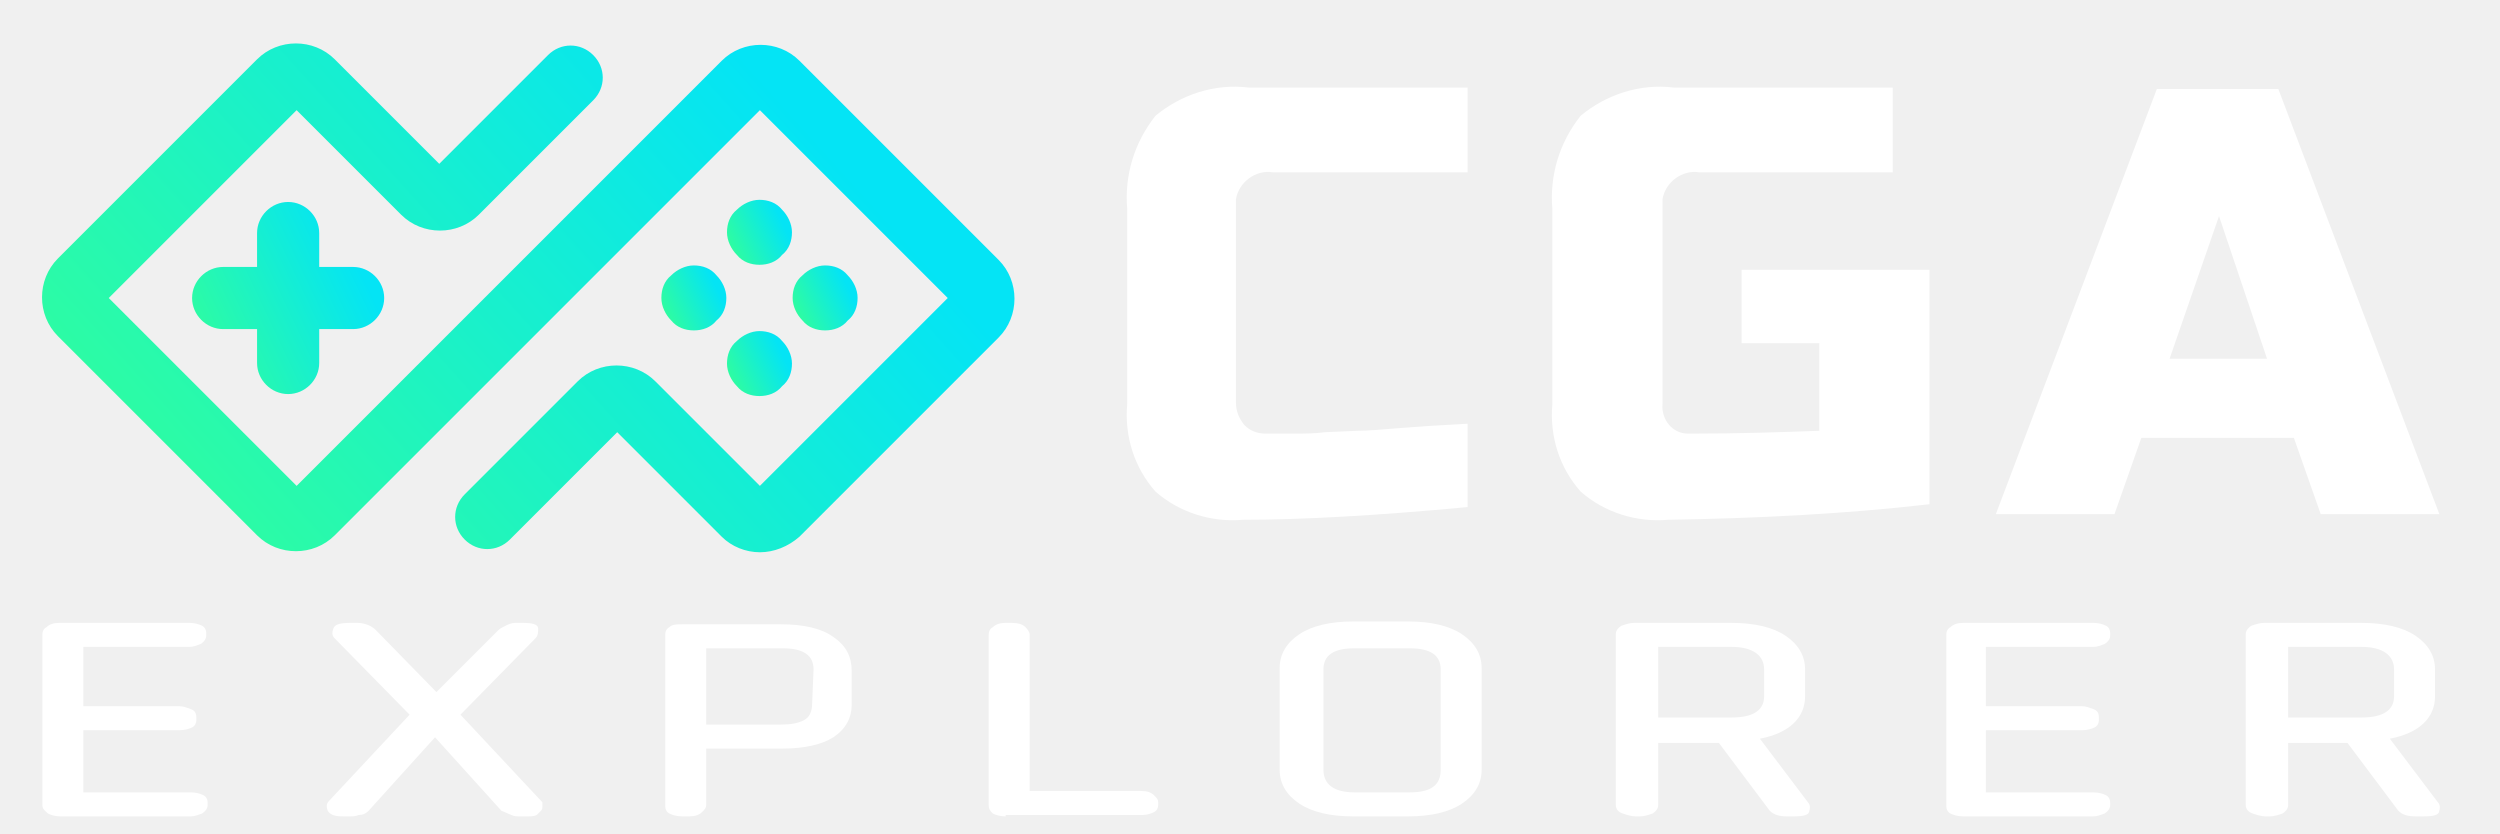
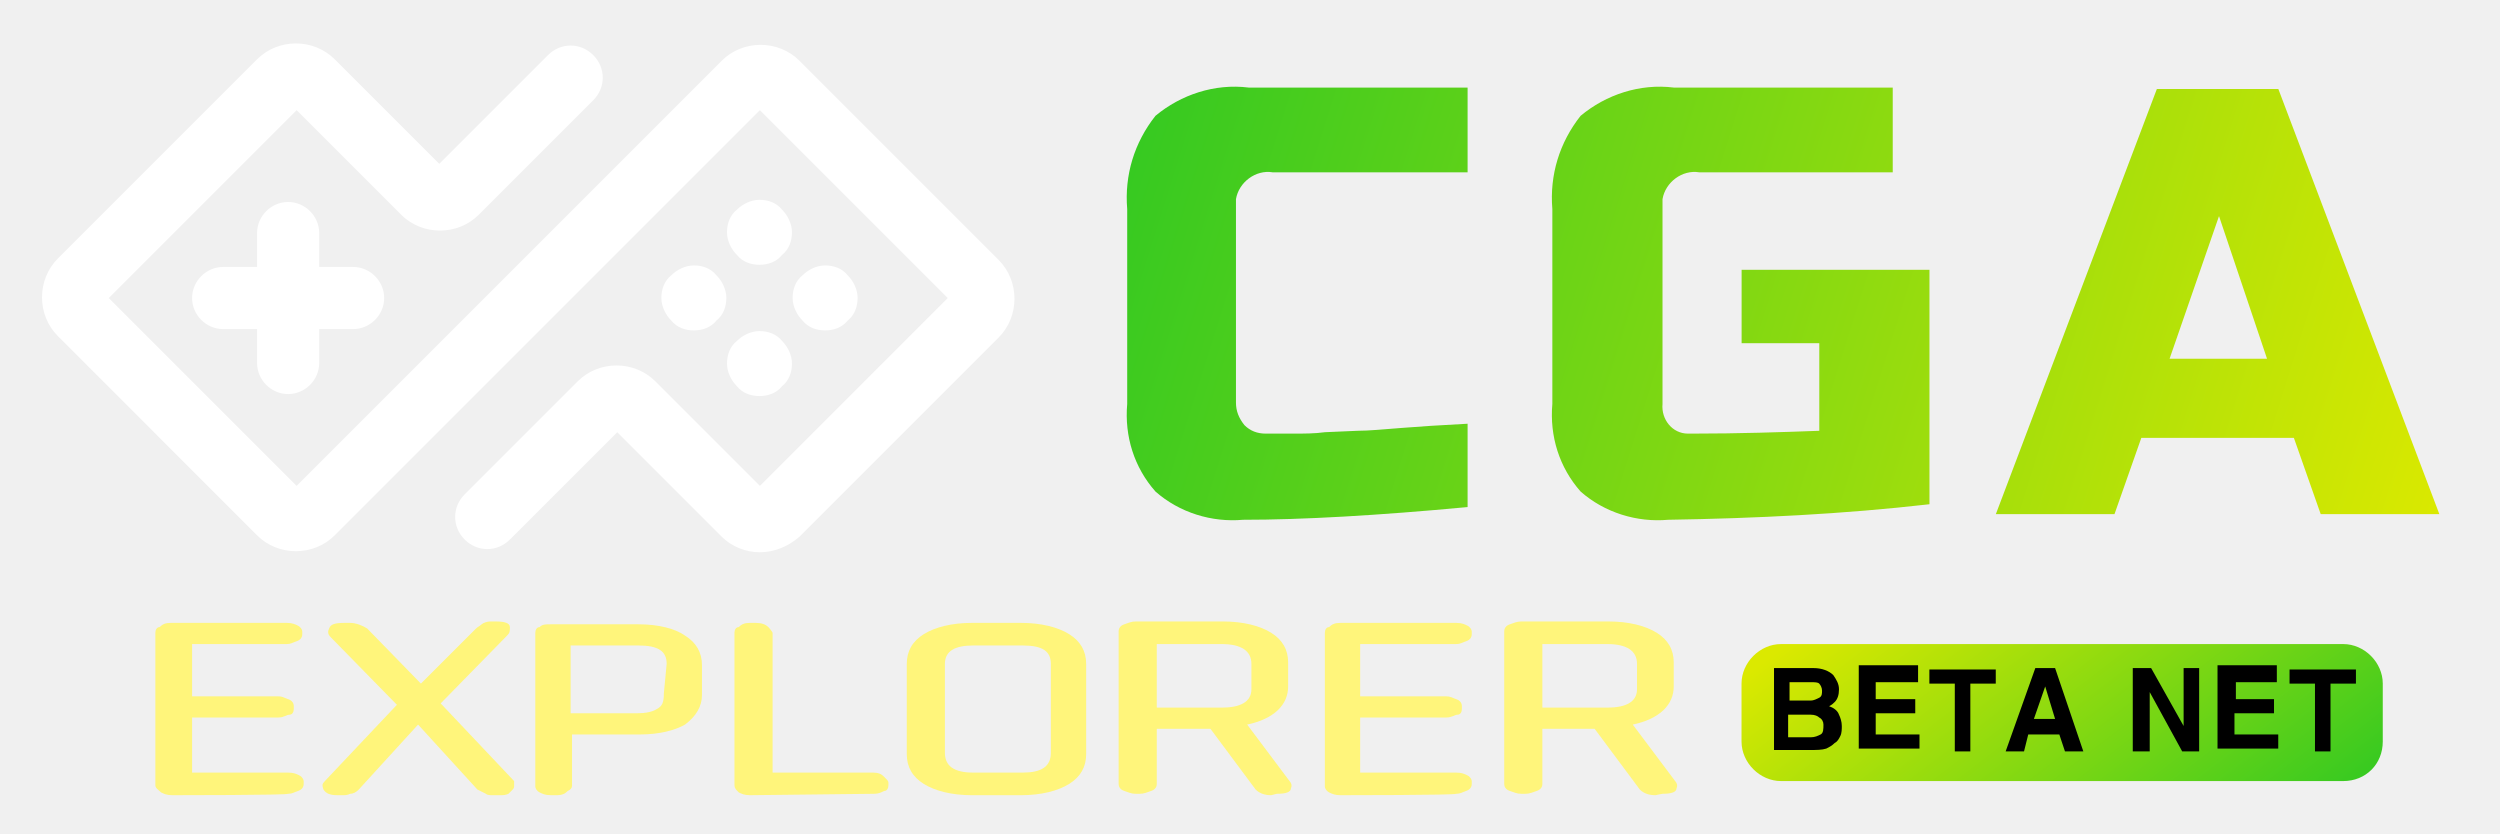
<svg xmlns="http://www.w3.org/2000/svg" version="1.1" id="CONTAINER" x="0px" y="0px" viewBox="0 0 177 59" style="enable-background:new 0 0 177 59;" xml:space="preserve">
  <style type="text/css">
	.st0{enable-background:new    ;}
- 	.st1{fill:#FFFFFF;}
+ 	.st1{fill:#FFF57B;}
	.st2{fill:url(#SVGID_1_);}
	.st3{fill:url(#SVGID_2_);}
	.st4{fill:url(#SVGID_3_);}
- 	.st5{fill:url(#SVGID_4_);}
- 	.st6{fill:url(#SVGID_5_);}
- 	.st7{fill:url(#SVGID_6_);}
+ 	.st5{fill:#FFFFFF;}
+ 	.st6{fill:url(#SVGID_4_);}
</style>
  <g id="Vert-Logo" transform="translate(166, 276)">
    <g class="st0">
-       <path class="st1" d="M-161.7-218.2c-0.4,0-0.7-0.1-0.9-0.2c-0.2-0.2-0.4-0.3-0.4-0.6v-12.1c0-0.2,0.1-0.4,0.3-0.5    c0.2-0.2,0.5-0.3,0.9-0.3h9.2c0.4,0,0.7,0.1,0.9,0.2c0.2,0.1,0.3,0.3,0.3,0.5v0.2c0,0.2-0.1,0.4-0.4,0.6c-0.3,0.1-0.5,0.2-0.8,0.2    h-7.5v4.2h6.8c0.3,0,0.5,0.1,0.8,0.2c0.3,0.1,0.4,0.3,0.4,0.6v0.2c0,0.2-0.1,0.4-0.3,0.5c-0.2,0.1-0.5,0.2-0.9,0.2h-6.8v4.4h7.6    c0.4,0,0.7,0.1,0.9,0.2c0.2,0.1,0.3,0.3,0.3,0.5v0.2c0,0.2-0.1,0.4-0.4,0.6c-0.3,0.1-0.5,0.2-0.8,0.2    C-152.5-218.2-161.7-218.2-161.7-218.2z" />
-       <path class="st1" d="M-129.2-218.2c-0.2,0-0.4,0-0.6-0.1c-0.2-0.1-0.5-0.2-0.7-0.3l-4.7-5.2l-4.7,5.2c-0.2,0.2-0.4,0.3-0.7,0.3    c-0.2,0.1-0.5,0.1-0.6,0.1h-0.5c-0.6,0-0.9-0.1-1.1-0.4c-0.1-0.3-0.1-0.5,0.1-0.7l5.7-6.1l-5.3-5.4c-0.2-0.2-0.2-0.4-0.1-0.7    c0.1-0.3,0.5-0.4,1.2-0.4h0.5c0.5,0,1,0.2,1.3,0.5l4.3,4.4l4.4-4.4c0.1-0.1,0.3-0.2,0.5-0.3s0.4-0.2,0.7-0.2h0.5    c0.7,0,1.1,0.1,1.1,0.4s0,0.5-0.2,0.7l-5.3,5.4l5.8,6.2c0,0.1,0,0.2,0,0.3s0,0.2-0.1,0.3c-0.1,0.1-0.2,0.2-0.3,0.3    c-0.2,0.1-0.4,0.1-0.7,0.1C-128.7-218.2-129.2-218.2-129.2-218.2z" />
-       <path class="st1" d="M-116-223v4c0,0.2-0.1,0.3-0.3,0.5c-0.2,0.2-0.5,0.3-0.9,0.3h-0.5c-0.4,0-0.7-0.1-0.9-0.2    c-0.2-0.1-0.3-0.3-0.3-0.5v-12.2c0-0.2,0.1-0.4,0.3-0.5c0.2-0.2,0.5-0.2,0.9-0.2h7c1.6,0,2.9,0.3,3.7,0.9c0.9,0.6,1.3,1.4,1.3,2.4    v2.4c0,0.9-0.4,1.7-1.3,2.3c-0.8,0.5-2,0.8-3.6,0.8H-116z M-108.4-228.6c0-1-0.7-1.5-2.2-1.5h-5.4v5.4h5.3c0.7,0,1.2-0.1,1.6-0.3    c0.4-0.2,0.6-0.6,0.6-1.2L-108.4-228.6L-108.4-228.6z" />
-       <path class="st1" d="M-94.8-218.2c-0.4,0-0.7-0.1-0.9-0.2c-0.2-0.2-0.3-0.3-0.3-0.6v-12.1c0-0.2,0.1-0.4,0.3-0.5    c0.2-0.2,0.5-0.3,0.9-0.3h0.4c0.5,0,0.8,0.1,1,0.3c0.2,0.2,0.3,0.4,0.3,0.5v11.1h7.9c0.4,0,0.7,0.1,0.9,0.3    c0.2,0.2,0.3,0.3,0.3,0.5v0.2c0,0.2-0.1,0.4-0.3,0.5c-0.2,0.1-0.5,0.2-0.8,0.2h-9.7V-218.2z" />
-       <path class="st1" d="M-70.2-218.2c-1.6,0-2.9-0.3-3.8-0.9c-0.9-0.6-1.4-1.4-1.4-2.4v-7.2c0-1,0.5-1.8,1.4-2.4    c0.9-0.6,2.2-0.9,3.8-0.9h3.9c1.6,0,2.9,0.3,3.8,0.9s1.4,1.4,1.4,2.4v7.2c0,1-0.5,1.8-1.4,2.4c-0.9,0.6-2.2,0.9-3.8,0.9H-70.2z     M-64-228.6c0-1-0.7-1.5-2.2-1.5h-3.9c-1.5,0-2.2,0.5-2.2,1.5v7.1c0,1,0.7,1.6,2.2,1.6h3.9c1.5,0,2.2-0.5,2.2-1.6V-228.6z" />
-       <path class="st1" d="M-39.5-218.2c-0.5,0-0.9-0.1-1.2-0.4l-3.6-4.8h-4.3v4.4c0,0.2-0.1,0.4-0.4,0.6c-0.3,0.1-0.6,0.2-0.9,0.2h-0.3    c-0.3,0-0.6-0.1-0.9-0.2c-0.3-0.1-0.5-0.3-0.5-0.6v-12.1c0-0.2,0.1-0.4,0.4-0.6c0.3-0.1,0.6-0.2,0.9-0.2h6.9    c1.6,0,2.9,0.3,3.8,0.9s1.4,1.4,1.4,2.4v1.9c0,1.5-1.1,2.6-3.2,3l3.4,4.5c0.1,0.1,0.2,0.3,0.1,0.6c0,0.3-0.4,0.4-1.1,0.4H-39.5z     M-41.1-228.6c0-1-0.8-1.6-2.3-1.6h-5.2v5h5.2c1.5,0,2.3-0.5,2.3-1.5V-228.6z" />
-       <path class="st1" d="M-27-218.2c-0.4,0-0.7-0.1-0.9-0.2s-0.3-0.3-0.3-0.5v-12.2c0-0.2,0.1-0.4,0.3-0.5c0.2-0.2,0.5-0.3,0.9-0.3    h9.2c0.4,0,0.7,0.1,0.9,0.2c0.2,0.1,0.3,0.3,0.3,0.5v0.2c0,0.2-0.1,0.4-0.4,0.6c-0.3,0.1-0.5,0.2-0.8,0.2h-7.6v4.2h6.8    c0.3,0,0.5,0.1,0.8,0.2c0.3,0.1,0.4,0.3,0.4,0.6v0.2c0,0.2-0.1,0.4-0.3,0.5s-0.5,0.2-0.9,0.2h-6.8v4.4h7.6c0.4,0,0.7,0.1,0.9,0.2    c0.2,0.1,0.3,0.3,0.3,0.5v0.2c0,0.2-0.1,0.4-0.4,0.6c-0.3,0.1-0.5,0.2-0.8,0.2C-17.8-218.2-27-218.2-27-218.2z" />
-       <path class="st1" d="M5-218.2c-0.5,0-0.9-0.1-1.2-0.4l-3.6-4.8H-4v4.4c0,0.2-0.1,0.4-0.4,0.6c-0.3,0.1-0.6,0.2-0.9,0.2h-0.3    c-0.3,0-0.6-0.1-0.9-0.2c-0.3-0.1-0.5-0.3-0.5-0.6v-12.1c0-0.2,0.1-0.4,0.4-0.6c0.3-0.1,0.6-0.2,0.9-0.2h6.9    c1.6,0,2.9,0.3,3.8,0.9c0.9,0.6,1.4,1.4,1.4,2.4v1.9c0,1.5-1.1,2.6-3.2,3l3.4,4.5c0.1,0.1,0.2,0.3,0.1,0.6c0,0.3-0.4,0.4-1.1,0.4    H5z M3.5-228.6c0-1-0.8-1.6-2.3-1.6H-4v5h5.2c1.5,0,2.3-0.5,2.3-1.5V-228.6z" />
+       <path class="st1" d="M-153.8-219.7c-0.4,0-0.6-0.1-0.8-0.2c-0.2-0.2-0.4-0.3-0.4-0.5v-10.8c0-0.2,0.1-0.4,0.3-0.4    c0.2-0.2,0.4-0.3,0.8-0.3h8.2c0.4,0,0.6,0.1,0.8,0.2c0.2,0.1,0.3,0.3,0.3,0.4v0.2c0,0.2-0.1,0.4-0.4,0.5c-0.3,0.1-0.4,0.2-0.7,0.2    h-6.7v3.7h6.1c0.3,0,0.4,0.1,0.7,0.2s0.4,0.3,0.4,0.5v0.2c0,0.2-0.1,0.4-0.3,0.4s-0.4,0.2-0.8,0.2h-6.1v3.9h6.8    c0.4,0,0.6,0.1,0.8,0.2c0.2,0.1,0.3,0.3,0.3,0.4v0.2c0,0.2-0.1,0.4-0.4,0.5c-0.3,0.1-0.4,0.2-0.7,0.2    C-145.6-219.7-153.8-219.7-153.8-219.7z" />
+       <path class="st1" d="M-131.1-219.7c-0.2,0-0.4,0-0.5-0.1c-0.2-0.1-0.4-0.2-0.6-0.3l-4.2-4.6l-4.2,4.6c-0.2,0.2-0.4,0.3-0.6,0.3    c-0.2,0.1-0.4,0.1-0.5,0.1h-0.4c-0.5,0-0.8-0.1-1-0.4c-0.1-0.3-0.1-0.4,0.1-0.6l5.1-5.4l-4.7-4.8c-0.2-0.2-0.2-0.4-0.1-0.6    c0.1-0.3,0.4-0.4,1.1-0.4h0.4c0.4,0,0.9,0.2,1.2,0.4l3.8,3.9l3.9-3.9c0.1-0.1,0.3-0.2,0.4-0.3s0.4-0.2,0.6-0.2h0.4    c0.6,0,1,0.1,1,0.4s0,0.4-0.2,0.6l-4.7,4.8l5.2,5.5c0,0.1,0,0.2,0,0.3s0,0.2-0.1,0.3s-0.2,0.2-0.3,0.3c-0.2,0.1-0.4,0.1-0.6,0.1    C-130.6-219.7-131.1-219.7-131.1-219.7z" />
+       <path class="st1" d="M-125.5-224v3.6c0,0.2-0.1,0.3-0.3,0.4c-0.2,0.2-0.4,0.3-0.8,0.3h-0.4c-0.4,0-0.6-0.1-0.8-0.2    c-0.2-0.1-0.3-0.3-0.3-0.4v-10.9c0-0.2,0.1-0.4,0.3-0.4c0.2-0.2,0.4-0.2,0.8-0.2h6.2c1.4,0,2.6,0.3,3.3,0.8    c0.8,0.5,1.2,1.2,1.2,2.1v2.1c0,0.8-0.4,1.5-1.2,2.1c-0.7,0.4-1.8,0.7-3.2,0.7H-125.5z M-118.8-229c0-0.9-0.6-1.3-2-1.3h-4.8v4.8    h4.7c0.6,0,1.1-0.1,1.4-0.3c0.4-0.2,0.5-0.5,0.5-1.1L-118.8-229L-118.8-229z" />
+       <path class="st1" d="M-112.9-219.7c-0.4,0-0.6-0.1-0.8-0.2c-0.2-0.2-0.3-0.3-0.3-0.5v-10.8c0-0.2,0.1-0.4,0.3-0.4    c0.2-0.2,0.4-0.3,0.8-0.3h0.4c0.4,0,0.7,0.1,0.9,0.3c0.2,0.2,0.3,0.4,0.3,0.4v9.9h7.1c0.4,0,0.6,0.1,0.8,0.3    c0.2,0.2,0.3,0.3,0.3,0.4v0.2c0,0.2-0.1,0.4-0.3,0.4c-0.2,0.1-0.4,0.2-0.7,0.2L-112.9-219.7C-112.9-219.8-112.9-219.7-112.9-219.7    z" />
+       <path class="st1" d="M-97.2-219.7c-1.4,0-2.6-0.3-3.4-0.8s-1.2-1.2-1.2-2.1v-6.4c0-0.9,0.4-1.6,1.2-2.1c0.8-0.5,2-0.8,3.4-0.8h3.5    c1.4,0,2.6,0.3,3.4,0.8c0.8,0.5,1.2,1.2,1.2,2.1v6.4c0,0.9-0.4,1.6-1.2,2.1c-0.8,0.5-2,0.8-3.4,0.8H-97.2z M-91.6-229    c0-0.9-0.6-1.3-2-1.3h-3.5c-1.3,0-2,0.4-2,1.3v6.3c0,0.9,0.6,1.4,2,1.4h3.5c1.3,0,2-0.4,2-1.4C-91.6-222.6-91.6-229-91.6-229z" />
+       <path class="st1" d="M-76-219.7c-0.4,0-0.8-0.1-1.1-0.4l-3.2-4.3h-3.8v3.9c0,0.2-0.1,0.4-0.4,0.5c-0.3,0.1-0.5,0.2-0.8,0.2h-0.3    c-0.3,0-0.5-0.1-0.8-0.2c-0.3-0.1-0.4-0.3-0.4-0.5v-10.8c0-0.2,0.1-0.4,0.4-0.5c0.3-0.1,0.5-0.2,0.8-0.2h6.2    c1.4,0,2.6,0.3,3.4,0.8c0.8,0.5,1.2,1.2,1.2,2.1v1.7c0,1.3-1,2.3-2.9,2.7l3,4c0.1,0.1,0.2,0.3,0.1,0.5c0,0.3-0.4,0.4-1,0.4    L-76-219.7L-76-219.7z M-77.4-229c0-0.9-0.7-1.4-2.1-1.4h-4.6v4.5h4.6c1.3,0,2.1-0.4,2.1-1.3V-229z" />
+       <path class="st1" d="M-71.1-219.7c-0.4,0-0.6-0.1-0.8-0.2s-0.3-0.3-0.3-0.4v-10.9c0-0.2,0.1-0.4,0.3-0.4c0.2-0.2,0.4-0.3,0.8-0.3    h8.2c0.4,0,0.6,0.1,0.8,0.2c0.2,0.1,0.3,0.3,0.3,0.4v0.2c0,0.2-0.1,0.4-0.4,0.5c-0.3,0.1-0.4,0.2-0.7,0.2h-6.8v3.7h6.1    c0.3,0,0.4,0.1,0.7,0.2c0.3,0.1,0.4,0.3,0.4,0.5v0.2c0,0.2-0.1,0.4-0.3,0.4s-0.4,0.2-0.8,0.2h-6.1v3.9h6.8c0.4,0,0.6,0.1,0.8,0.2    c0.2,0.1,0.3,0.3,0.3,0.4v0.2c0,0.2-0.1,0.4-0.4,0.5c-0.3,0.1-0.4,0.2-0.7,0.2C-62.9-219.7-71.1-219.7-71.1-219.7z" />
+       <path class="st1" d="M-48.8-219.7c-0.4,0-0.8-0.1-1.1-0.4l-3.2-4.3h-3.7v3.9c0,0.2-0.1,0.4-0.4,0.5c-0.3,0.1-0.5,0.2-0.8,0.2h-0.3    c-0.3,0-0.5-0.1-0.8-0.2c-0.3-0.1-0.4-0.3-0.4-0.5v-10.8c0-0.2,0.1-0.4,0.4-0.5c0.3-0.1,0.5-0.2,0.8-0.2h6.2    c1.4,0,2.6,0.3,3.4,0.8c0.8,0.5,1.2,1.2,1.2,2.1v1.7c0,1.3-1,2.3-2.9,2.7l3,4c0.1,0.1,0.2,0.3,0.1,0.5c0,0.3-0.4,0.4-1,0.4    L-48.8-219.7L-48.8-219.7z M-50.1-229c0-0.9-0.7-1.4-2.1-1.4h-4.6v4.5h4.6c1.3,0,2.1-0.4,2.1-1.3C-50.1-227.3-50.1-229-50.1-229z" />
    </g>
    <g transform="translate(-125.231 -18)">
      <g transform="translate(175.537 20)">
        <g transform="translate(0 0)">
-           <path class="st1" d="M-112.4-242.1c-6.4,0.6-11.7,0.9-15.9,0.9c-2.2,0.2-4.5-0.5-6.2-2c-1.5-1.7-2.2-3.9-2-6.2v-13.8      c-0.2-2.4,0.5-4.7,2-6.6c1.8-1.5,4.2-2.3,6.6-2h15.5v6h-13.8c-1.2-0.2-2.4,0.7-2.6,1.9c0,0.2,0,0.4,0,0.6v13.8      c0,0.6,0.2,1.1,0.6,1.6c0.4,0.4,0.9,0.6,1.5,0.6c0.6,0,1.3,0,2,0c0.7,0,1.5,0,2.2-0.1l2.3-0.1c0.8,0,1.8-0.1,3.1-0.2      c1.2-0.1,2.8-0.2,4.7-0.3L-112.4-242.1z" />
-           <path class="st1" d="M-79.7-242.3c-6.1,0.7-12.3,1-18.5,1.1c-2.2,0.2-4.5-0.5-6.2-2c-1.5-1.7-2.2-3.9-2-6.2v-13.8      c-0.2-2.4,0.5-4.7,2-6.6c1.8-1.5,4.2-2.3,6.6-2h15.5v6H-96c-1.2-0.2-2.4,0.7-2.6,1.9c0,0.2,0,0.4,0,0.7v13.8      c-0.1,1.1,0.7,2.1,1.8,2.1c0.1,0,0.2,0,0.3,0c3.3,0,6.3-0.1,9-0.2v-6.2H-93v-5.2h13.3L-79.7-242.3z" />
-           <path class="st1" d="M-66.6-241.6H-75l11.4-30.1h8.6l11.4,30.1H-52l-1.9-5.4h-10.8L-66.6-241.6z M-62.7-252.6h6.9l-3.4-10.1      L-62.7-252.6z" />
+           <linearGradient id="SVGID_1_" gradientUnits="userSpaceOnUse" x1="-45.717" y1="-232.699" x2="-168.333" y2="-271.251">
+             <stop offset="1.118836e-07" style="stop-color:#DBE900" />
+             <stop offset="1" style="stop-color:#00BF2C" />
+           </linearGradient>
+           <path class="st2" d="M-112.4-242.1c-6.4,0.6-11.7,0.9-15.9,0.9c-2.2,0.2-4.5-0.5-6.2-2c-1.5-1.7-2.2-3.9-2-6.2v-13.8      c-0.2-2.4,0.5-4.7,2-6.6c1.8-1.5,4.2-2.3,6.6-2h15.5v6h-13.8c-1.2-0.2-2.4,0.7-2.6,1.9c0,0.2,0,0.4,0,0.6v13.8      c0,0.6,0.2,1.1,0.6,1.6c0.4,0.4,0.9,0.6,1.5,0.6s1.3,0,2,0s1.5,0,2.2-0.1l2.3-0.1c0.8,0,1.8-0.1,3.1-0.2      c1.2-0.1,2.8-0.2,4.7-0.3V-242.1z" />
+           <linearGradient id="SVGID_2_" gradientUnits="userSpaceOnUse" x1="-43.01" y1="-241.311" x2="-165.625" y2="-279.863">
+             <stop offset="1.118836e-07" style="stop-color:#DBE900" />
+             <stop offset="1" style="stop-color:#00BF2C" />
+           </linearGradient>
+           <path class="st3" d="M-79.7-242.3c-6.1,0.7-12.3,1-18.5,1.1c-2.2,0.2-4.5-0.5-6.2-2c-1.5-1.7-2.2-3.9-2-6.2v-13.8      c-0.2-2.4,0.5-4.7,2-6.6c1.8-1.5,4.2-2.3,6.6-2h15.5v6H-96c-1.2-0.2-2.4,0.7-2.6,1.9c0,0.2,0,0.4,0,0.7v13.8      c-0.1,1.1,0.7,2.1,1.8,2.1c0.1,0,0.2,0,0.3,0c3.3,0,6.3-0.1,9-0.2v-6.2H-93v-5.2h13.3V-242.3z" />
+           <linearGradient id="SVGID_3_" gradientUnits="userSpaceOnUse" x1="-40.599" y1="-248.978" x2="-163.214" y2="-287.53">
+             <stop offset="1.118836e-07" style="stop-color:#DBE900" />
+             <stop offset="1" style="stop-color:#00BF2C" />
+           </linearGradient>
+           <path class="st4" d="M-66.6-241.6H-75l11.4-30.1h8.6l11.4,30.1H-52l-1.9-5.4h-10.8L-66.6-241.6z M-62.7-252.6h6.9l-3.4-10.1      L-62.7-252.6z" />
        </g>
      </g>
      <g transform="translate(125.231 18)">
        <g transform="translate(0)">
-           <linearGradient id="SVGID_1_" gradientUnits="userSpaceOnUse" x1="-745.406" y1="122.306" x2="-746.732" y2="121.68" gradientTransform="matrix(44.9858 0 0 -23.5098 33429.195 2614.343)">
-             <stop offset="0" style="stop-color:#04E4F5" />
-             <stop offset="1" style="stop-color:#30FE9D" />
-           </linearGradient>
-           <path class="st2" d="M-112.2-236.9c-1,0-2-0.4-2.7-1.1l-7.4-7.4l-7.6,7.6c-0.9,0.9-2.3,0.9-3.2,0c0,0,0,0,0,0      c-0.9-0.9-0.9-2.3,0-3.2c0,0,0,0,0,0l8-8c1.5-1.5,4-1.5,5.5,0l7.4,7.4l13.3-13.3l-13.3-13.3l-30.1,30.1c-1.5,1.5-4,1.5-5.5,0      l-14.1-14.1c-1.5-1.5-1.5-4,0-5.5l14.1-14.1c1.5-1.5,4-1.5,5.5,0l7.4,7.4l7.7-7.7c0.9-0.9,2.3-0.9,3.2,0c0,0,0,0,0,0      c0.9,0.9,0.9,2.3,0,3.2c0,0,0,0,0,0l-8.1,8.1c-1.5,1.5-4,1.5-5.5,0l-7.4-7.4l-13.3,13.3l13.3,13.3l30.1-30.1      c1.5-1.5,4-1.5,5.5,0l14.1,14.1c1.5,1.5,1.5,4,0,5.5l-14.1,14.1C-110.2-237.3-111.2-236.9-112.2-236.9z" />
+           <path class="st5" d="M-112.2-236.9c-1,0-2-0.4-2.7-1.1l-7.4-7.4l-7.6,7.6c-0.9,0.9-2.3,0.9-3.2,0l0,0c-0.9-0.9-0.9-2.3,0-3.2      l0,0l8-8c1.5-1.5,4-1.5,5.5,0l7.4,7.4l13.3-13.3l-13.3-13.3l-30.1,30.1c-1.5,1.5-4,1.5-5.5,0l-14.1-14.1c-1.5-1.5-1.5-4,0-5.5      l14.1-14.1c1.5-1.5,4-1.5,5.5,0l7.4,7.4l7.7-7.7c0.9-0.9,2.3-0.9,3.2,0l0,0c0.9,0.9,0.9,2.3,0,3.2l0,0l-8.1,8.1      c-1.5,1.5-4,1.5-5.5,0l-7.4-7.4l-13.3,13.3l13.3,13.3l30.1-30.1c1.5-1.5,4-1.5,5.5,0l14.1,14.1c1.5,1.5,1.5,4,0,5.5l-14.1,14.1      C-110.2-237.3-111.2-236.9-112.2-236.9z" />
        </g>
        <g transform="translate(34.818 10.293)">
-           <linearGradient id="SVGID_2_" gradientUnits="userSpaceOnUse" x1="-582.823" y1="3.017" x2="-584.15" y2="2.39" gradientTransform="matrix(2.921 0 0 -2.92 1561.68 -257.0928)">
-             <stop offset="0" style="stop-color:#04E4F5" />
-             <stop offset="1" style="stop-color:#30FE9D" />
-           </linearGradient>
-           <path class="st3" d="M-142.4-262.9c-0.6,0-1.2-0.2-1.6-0.7c-0.4-0.4-0.7-1-0.7-1.6c0-0.6,0.2-1.2,0.7-1.6c0.4-0.4,1-0.7,1.6-0.7      c0.6,0,1.2,0.2,1.6,0.7c0.4,0.4,0.7,1,0.7,1.6c0,0.6-0.2,1.2-0.7,1.6C-141.2-263.1-141.8-262.9-142.4-262.9z" />
+           <path class="st5" d="M-142.4-262.9c-0.6,0-1.2-0.2-1.6-0.7c-0.4-0.4-0.7-1-0.7-1.6s0.2-1.2,0.7-1.6c0.4-0.4,1-0.7,1.6-0.7      s1.2,0.2,1.6,0.7c0.4,0.4,0.7,1,0.7,1.6s-0.2,1.2-0.7,1.6C-141.2-263.1-141.8-262.9-142.4-262.9z" />
        </g>
        <g transform="translate(28.725 10.293)">
-           <linearGradient id="SVGID_3_" gradientUnits="userSpaceOnUse" x1="-577.756" y1="3.017" x2="-579.082" y2="2.39" gradientTransform="matrix(2.92 0 0 -2.92 1543.068 -257.0928)">
-             <stop offset="0" style="stop-color:#04E4F5" />
-             <stop offset="1" style="stop-color:#30FE9D" />
-           </linearGradient>
-           <path class="st4" d="M-145.6-262.9c-0.6,0-1.2-0.2-1.6-0.7c-0.4-0.4-0.7-1-0.7-1.6c0-0.6,0.2-1.2,0.7-1.6c0.4-0.4,1-0.7,1.6-0.7      c0.6,0,1.2,0.2,1.6,0.7c0.4,0.4,0.7,1,0.7,1.6c0,0.6-0.2,1.2-0.7,1.6C-144.4-263.1-145-262.9-145.6-262.9z" />
+           <path class="st5" d="M-145.6-262.9c-0.6,0-1.2-0.2-1.6-0.7c-0.4-0.4-0.7-1-0.7-1.6s0.2-1.2,0.7-1.6c0.4-0.4,1-0.7,1.6-0.7      s1.2,0.2,1.6,0.7c0.4,0.4,0.7,1,0.7,1.6s-0.2,1.2-0.7,1.6C-144.4-263.1-145-262.9-145.6-262.9z" />
        </g>
        <g transform="translate(31.771 7.247)">
-           <linearGradient id="SVGID_4_" gradientUnits="userSpaceOnUse" x1="-580.253" y1="6.612" x2="-581.579" y2="5.986" gradientTransform="matrix(2.92 0 0 -2.92 1551.958 -248.2025)">
-             <stop offset="0" style="stop-color:#04E4F5" />
-             <stop offset="1" style="stop-color:#30FE9D" />
-           </linearGradient>
-           <path class="st5" d="M-144-264.5c-0.6,0-1.2-0.2-1.6-0.7c-0.4-0.4-0.7-1-0.7-1.6c0-0.6,0.2-1.2,0.7-1.6c0.4-0.4,1-0.7,1.6-0.7      c0.6,0,1.2,0.2,1.6,0.7c0.4,0.4,0.7,1,0.7,1.6c0,0.6-0.2,1.2-0.7,1.6C-142.8-264.7-143.4-264.5-144-264.5z" />
+           <path class="st5" d="M-144-264.5c-0.6,0-1.2-0.2-1.6-0.7c-0.4-0.4-0.7-1-0.7-1.6s0.2-1.2,0.7-1.6c0.4-0.4,1-0.7,1.6-0.7      s1.2,0.2,1.6,0.7c0.4,0.4,0.7,1,0.7,1.6s-0.2,1.2-0.7,1.6C-142.8-264.7-143.4-264.5-144-264.5z" />
        </g>
        <g transform="translate(31.771 13.341)">
-           <linearGradient id="SVGID_5_" gradientUnits="userSpaceOnUse" x1="-580.253" y1="-0.583" x2="-581.579" y2="-1.209" gradientTransform="matrix(2.92 0 0 -2.92 1551.958 -265.9949)">
-             <stop offset="0" style="stop-color:#04E4F5" />
-             <stop offset="1" style="stop-color:#30FE9D" />
-           </linearGradient>
-           <path class="st6" d="M-144-261.3c-0.6,0-1.2-0.2-1.6-0.7c-0.4-0.4-0.7-1-0.7-1.6c0-0.6,0.2-1.2,0.7-1.6c0.4-0.4,1-0.7,1.6-0.7      c0.6,0,1.2,0.2,1.6,0.7c0.4,0.4,0.7,1,0.7,1.6c0,0.6-0.2,1.2-0.7,1.6C-142.8-261.5-143.4-261.3-144-261.3z" />
+           <path class="st5" d="M-144-261.3c-0.6,0-1.2-0.2-1.6-0.7c-0.4-0.4-0.7-1-0.7-1.6s0.2-1.2,0.7-1.6c0.4-0.4,1-0.7,1.6-0.7      s1.2,0.2,1.6,0.7c0.4,0.4,0.7,1,0.7,1.6s-0.2,1.2-0.7,1.6C-142.8-261.5-143.4-261.3-144-261.3z" />
        </g>
-         <linearGradient id="SVGID_6_" gradientUnits="userSpaceOnUse" x1="-692.03" y1="97.439" x2="-693.357" y2="96.813" gradientTransform="matrix(9.012 0 0 -9.012 6095.945 620.8979)">
-           <stop offset="0" style="stop-color:#04E4F5" />
-           <stop offset="1" style="stop-color:#30FE9D" />
-         </linearGradient>
-         <path class="st7" d="M-141-257.1h-2.4v-2.4c0-1.2-1-2.2-2.2-2.2c-1.2,0-2.2,1-2.2,2.2v2.4h-2.4c-1.2,0-2.2,1-2.2,2.2     s1,2.2,2.2,2.2h2.4v2.4c0,1.2,1,2.2,2.2,2.2c1.2,0,2.2-1,2.2-2.2v-2.4h2.4c1.2,0,2.2-1,2.2-2.2S-139.8-257.1-141-257.1z" />
+         <path class="st5" d="M-141-257.1h-2.4v-2.4c0-1.2-1-2.2-2.2-2.2s-2.2,1-2.2,2.2v2.4h-2.4c-1.2,0-2.2,1-2.2,2.2s1,2.2,2.2,2.2h2.4     v2.4c0,1.2,1,2.2,2.2,2.2s2.2-1,2.2-2.2v-2.4h2.4c1.2,0,2.2-1,2.2-2.2S-139.8-257.1-141-257.1z" />
+       </g>
+     </g>
+     <g>
+       <linearGradient id="SVGID_4_" gradientUnits="userSpaceOnUse" x1="-29.514" y1="-238.033" x2="-3.231" y2="-203.648">
+         <stop offset="1.118836e-07" style="stop-color:#DBE900" />
+         <stop offset="1" style="stop-color:#00BF2C" />
+       </linearGradient>
+       <path class="st6" d="M-0.1-220.7h-39.8c-1.5,0-2.8-1.3-2.8-2.8v-4.1c0-1.5,1.3-2.8,2.8-2.8h39.8c1.5,0,2.8,1.3,2.8,2.8v4.1    C2.7-221.9,1.5-220.7-0.1-220.7z" />
+       <g>
+         <path d="M-40.5-228.7h2.9c0.6,0,1.1,0.2,1.4,0.5c0.2,0.3,0.4,0.6,0.4,1c0,0.4-0.1,0.7-0.3,0.9c-0.1,0.1-0.2,0.2-0.4,0.3v0     c0.3,0.1,0.6,0.3,0.7,0.6c0.1,0.2,0.2,0.5,0.2,0.8c0,0.2,0,0.5-0.1,0.7c-0.1,0.2-0.2,0.4-0.4,0.5c-0.2,0.2-0.4,0.3-0.6,0.4     c-0.3,0.1-0.7,0.1-1.2,0.1h-2.5V-228.7z M-39.3-226.4h1.5c0.2,0,0.4-0.1,0.6-0.2c0.2-0.1,0.2-0.3,0.2-0.5c0-0.2-0.1-0.4-0.2-0.5     c-0.1-0.1-0.3-0.1-0.6-0.1h-1.5V-226.4z M-39.3-223.8h1.5c0.3,0,0.5-0.1,0.7-0.2c0.2-0.1,0.2-0.4,0.2-0.7c0-0.2-0.1-0.4-0.3-0.5     c-0.1-0.1-0.3-0.2-0.6-0.2h-1.6V-223.8z" />
+         <path d="M-30.2-227.7h-3v1.2h2.8v1h-2.8v1.5h3.1v1h-4.3v-5.9h4.2V-227.7z" />
+         <path d="M-26.4-222.8h-1.2v-4.8h-1.8v-1h4.7v1h-1.8V-222.8z" />
+         <path d="M-22.7-222.8H-24l2.1-5.9h1.4l2,5.9h-1.3l-0.4-1.2h-2.2L-22.7-222.8z M-22-225.1h1.5l-0.7-2.3h0L-22-225.1z" />
+         <path d="M-11.4-228.7h1.1v5.9h-1.2l-2.3-4.2h0v4.2H-15v-5.9h1.3l2.3,4.1h0V-228.7z" />
+         <path d="M-4.7-227.7h-3v1.2H-5v1h-2.8v1.5h3.1v1h-4.3v-5.9h4.2V-227.7z" />
+         <path d="M-0.9-222.8h-1.2v-4.8h-1.8v-1h4.7v1h-1.8V-222.8z" />
      </g>
    </g>
  </g>
</svg>
